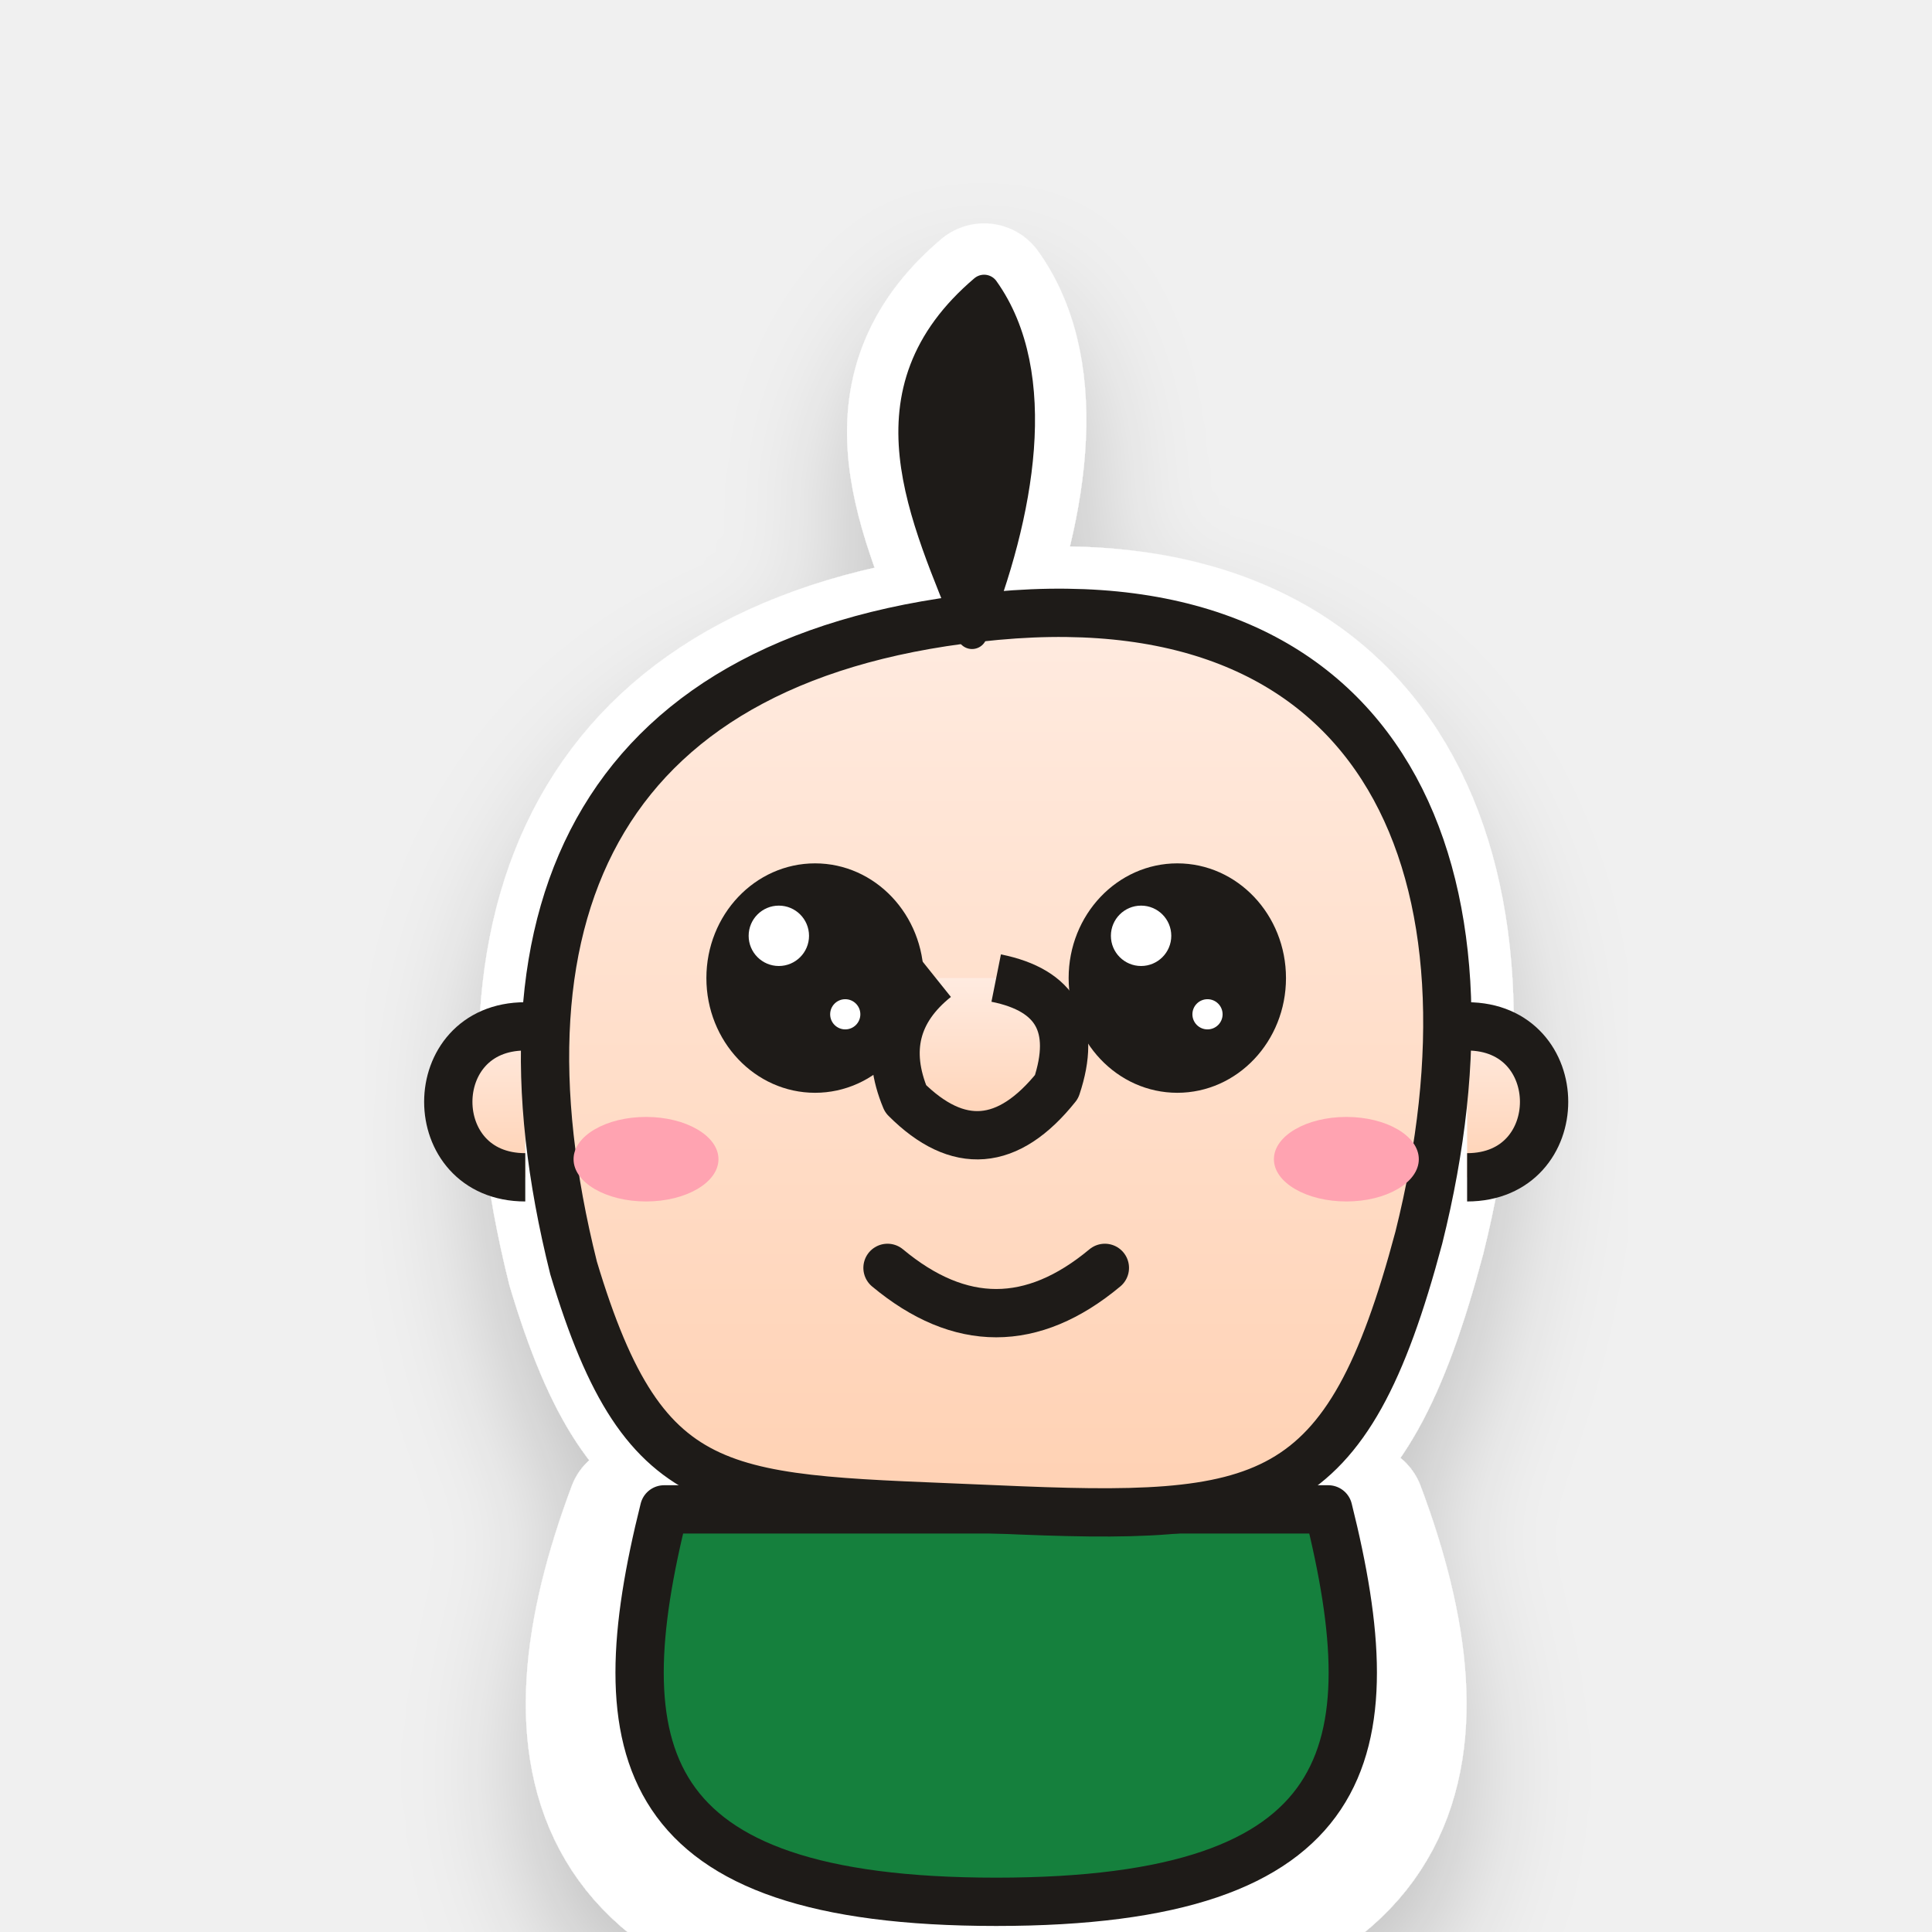
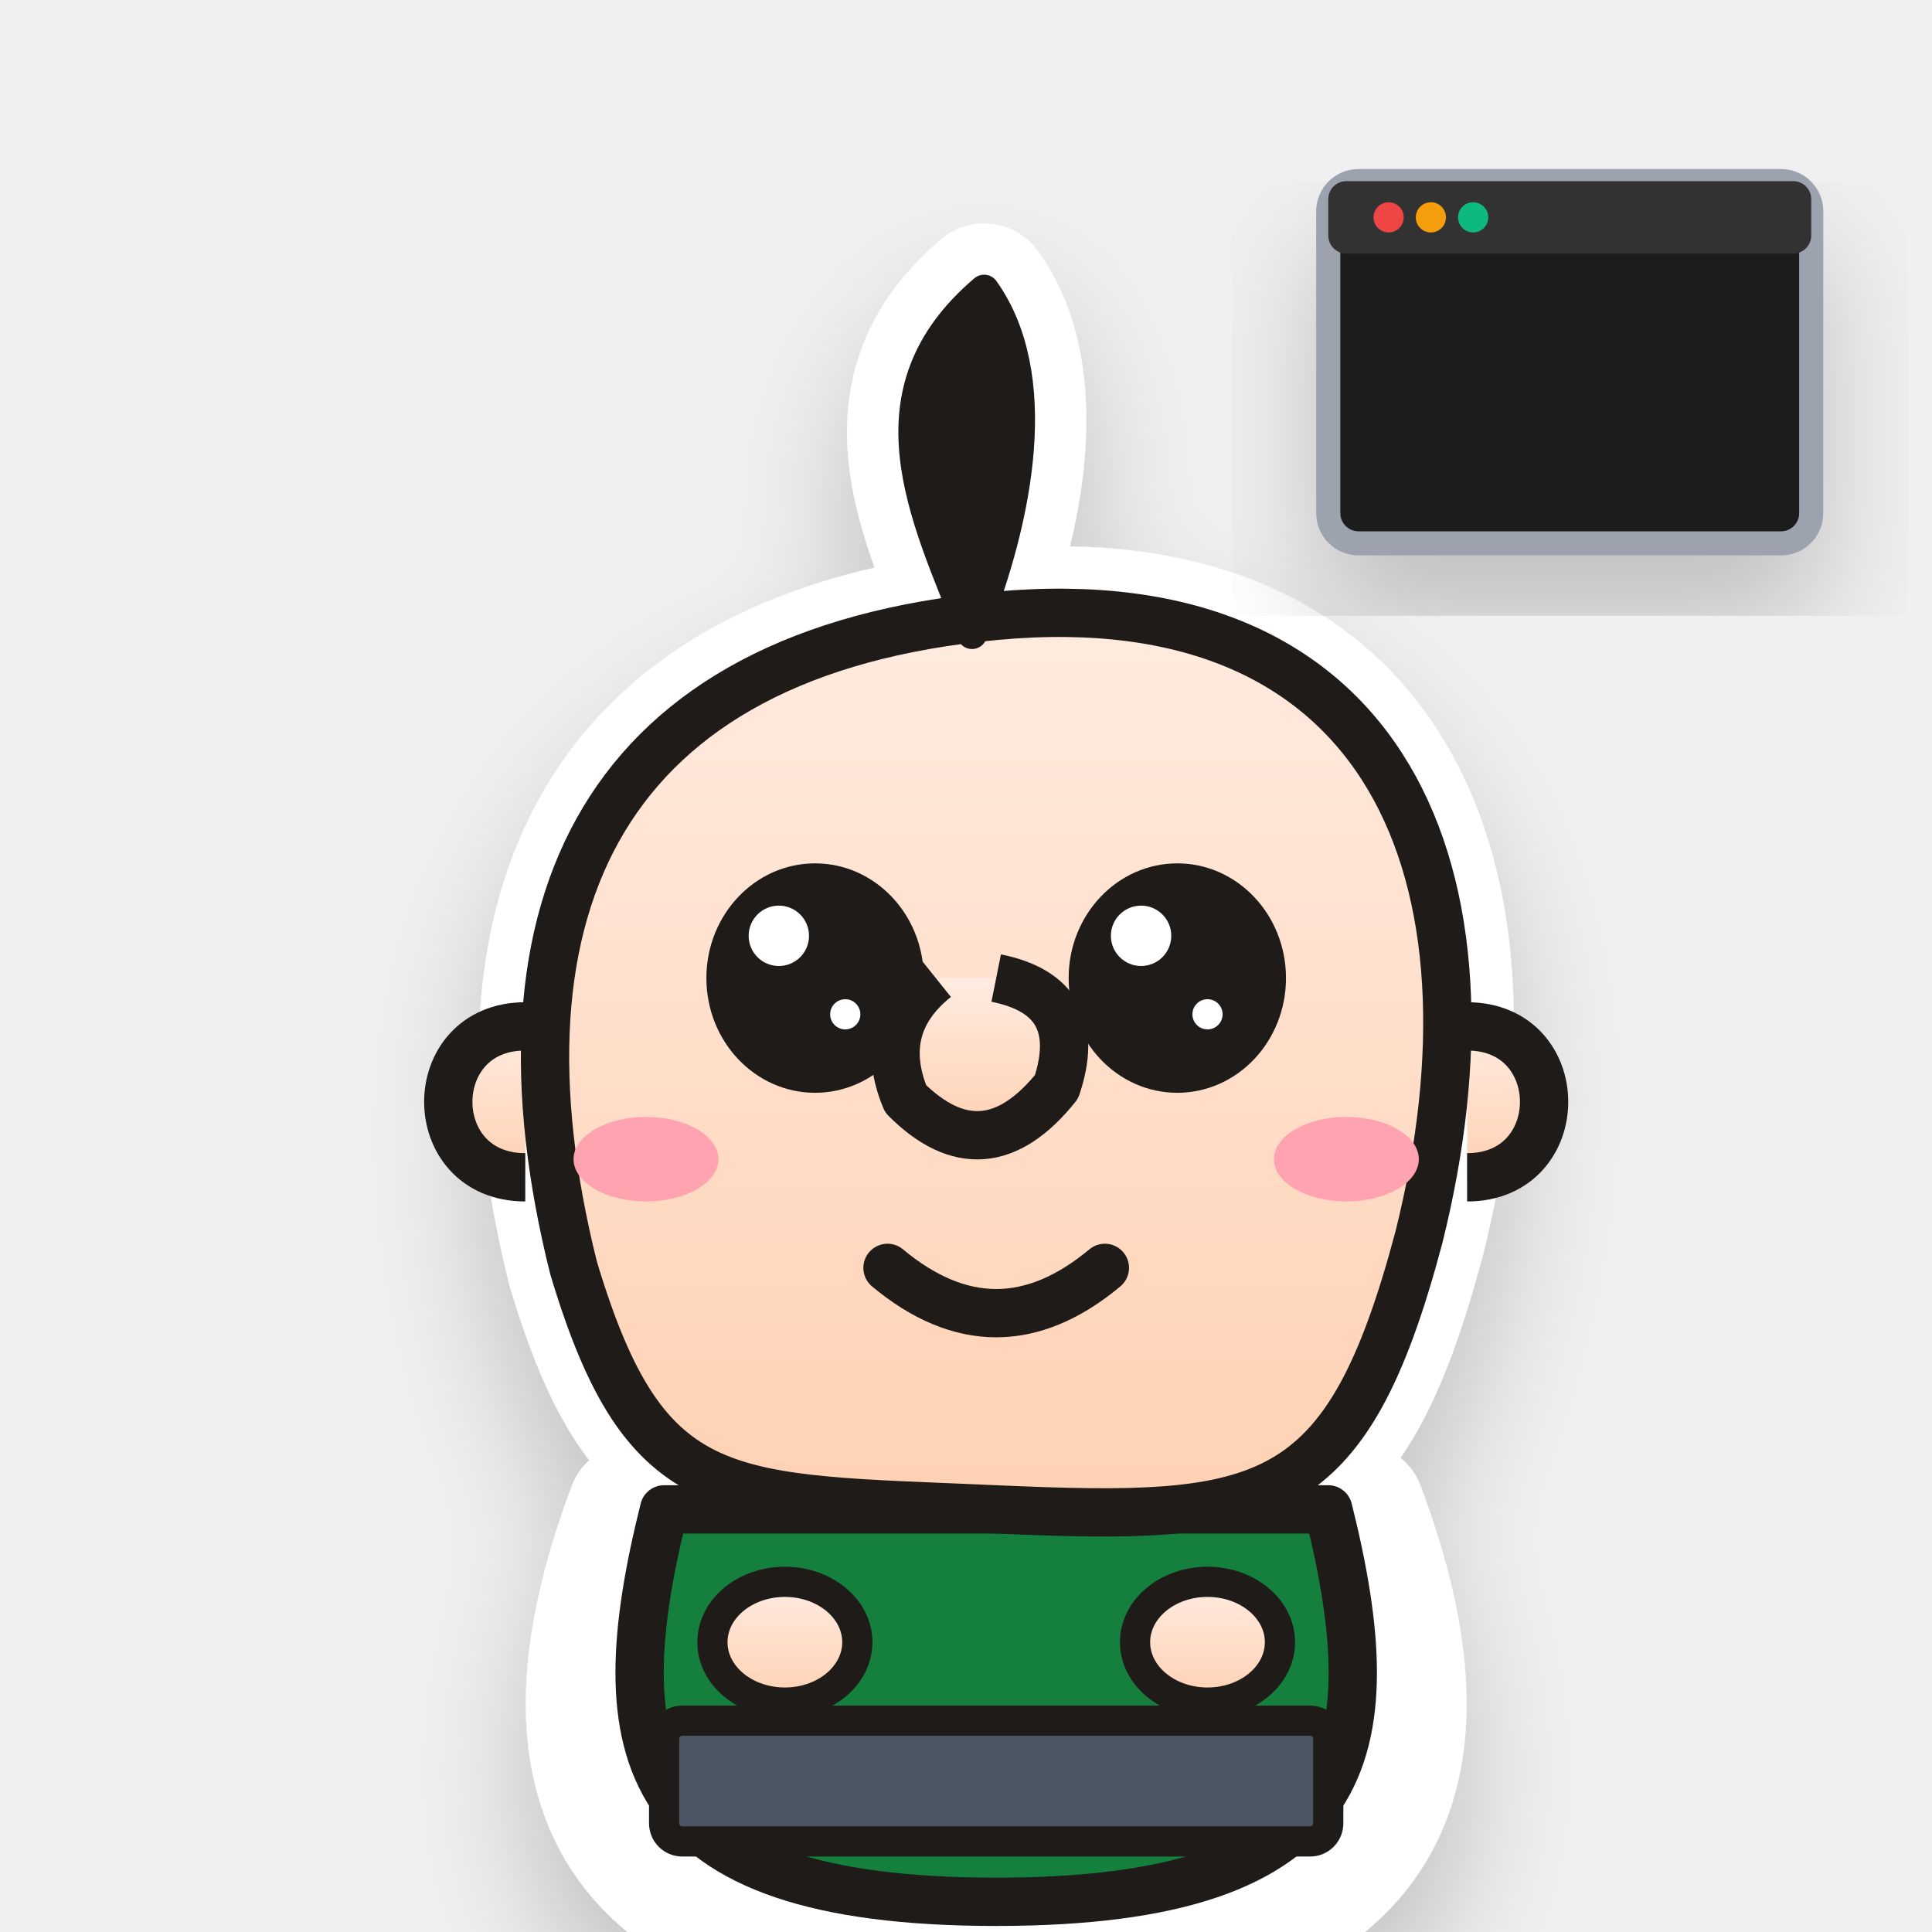
<svg xmlns="http://www.w3.org/2000/svg" viewBox="0 0 32 32">
  <defs>
    <filter id="shadow" x="-20%" y="-20%" width="140%" height="140%">
      <feDropShadow dx="0" dy="1.2" stdDeviation="1.0" flood-color="#000" flood-opacity="0.2" />
    </filter>
    <linearGradient id="skinGrad" x1="0%" y1="0%" x2="0%" y2="100%">
      <stop offset="0%" stop-color="#FFEBE0" />
      <stop offset="100%" stop-color="#FFD1B3" />
    </linearGradient>
  </defs>
+   <style>
+     @keyframes type-left {
+       0%, 100% { transform: translateY(0px); }
+       50% { transform: translateY(1.2px); }
+     }
+     @keyframes type-right {
+       0%, 100% { transform: translateY(1.2px); }
+       50% { transform: translateY(0px); }
+     }
+     .left-paw {
+       animation: type-left 0.15s infinite ease-in-out;
+     }
+     .right-paw {
+       animation: type-right 0.15s infinite ease-in-out;
+     }
+     @keyframes type-code-1 {
+       0%, 100% { width: 0; }
+       15%, 85% { width: 4.5px; }
+     }
+     @keyframes type-code-2 {
+       0%, 20%, 100% { width: 0; }
+       35%, 85% { width: 5.5px; }
+     }
+     @keyframes type-code-3 {
+       0%, 40%, 100% { width: 0; }
+       55%, 85% { width: 3.5px; }
+     }
+     @keyframes type-code-4 {
+       0%, 60%, 100% { width: 0; }
+       75%, 85% { width: 5px; }
+     }
+     .code-line-1 {
+       animation: type-code-1 1.5s infinite steps(4, end);
+     }
+     .code-line-2 {
+       animation: type-code-2 1.5s infinite steps(5, end);
+     }
+     .code-line-3 {
+       animation: type-code-3 1.5s infinite steps(3, end);
+     }
+     .code-line-4 {
+       animation: type-code-4 1.5s infinite steps(5, end);
+     }
+   </style>
  <g transform="translate(1.5, 3)" fill="none" stroke="#ffffff" stroke-width="2.2" stroke-linejoin="round" stroke-linecap="round" filter="url(#shadow)">
    <path d="M 9.0 22.0 C 7.5 26.0 8.0 29.5 15.0 29.5 C 22.0 29.5 22.5 26.0 21.0 22.0 Z" fill="#ffffff" stroke="#ffffff" stroke-width="2.2" stroke-linejoin="round" />
    <path d="M 8.0 18.0 C 6.5 12.0 8.5 7.8 15.0 7.2 C 21.5 6.6 23.5 11.5 22.0 17.5 C 20.8 22.0 19.5 22.2 15.0 22.0 C 10.5 21.8 9.2 22.0 8.0 18.0 Z" fill="#ffffff" stroke="#ffffff" stroke-width="2.2" stroke-linejoin="round" />
    <path d="M 14.6 7.5 C 13.8 5.5 12.8 3.5 14.8 1.8 C 15.8 3.2 15.4 5.5 14.6 7.5 Z" fill="#ffffff" stroke="#ffffff" stroke-width="2.2" />
  </g>
  <g transform="translate(1.5, 3)">
    <path d="M 7.2 14.0 C 5.5 14.0 5.5 16.5 7.2 16.5" fill="url(#skinGrad)" stroke="#1E1B18" stroke-width="0.8" />
    <path d="M 22.8 14.0 C 24.5 14.0 24.5 16.5 22.8 16.5" fill="url(#skinGrad)" stroke="#1E1B18" stroke-width="0.8" />
    <path d="M 9.5 22.0 C 8.5 26.0 9.0 28.5 15.0 28.5 C 21.0 28.5 21.5 26.0 20.5 22.0 Z" fill="#15803D" stroke="#1E1B18" stroke-width="0.8" stroke-linejoin="round" />
    <path d="M 8.0 18.0 C 6.5 12.0 8.5 7.8 15.0 7.2 C 21.5 6.6 23.5 11.5 22.0 17.5 C 20.8 22.0 19.5 22.2 15.0 22.0 C 10.5 21.8 9.2 22.0 8.0 18.0 Z" fill="url(#skinGrad)" stroke="#1E1B18" stroke-width="0.8" stroke-linejoin="round" />
    <path d="M 14.0 13.2 Q 13.0 14.0 13.5 15.2 Q 14.8 16.5 16.0 15.0 Q 16.5 13.5 15.0 13.2" fill="url(#skinGrad)" stroke="#1E1B18" stroke-width="0.8" stroke-linejoin="round" />
    <path d="M 14.6 7.5 C 13.8 5.5 12.8 3.5 14.8 1.8 C 15.8 3.2 15.4 5.5 14.6 7.5 Z" fill="#1E1B18" stroke="#1E1B18" stroke-width="0.5" stroke-linejoin="round" />
    <ellipse cx="12.0" cy="13.2" rx="1.8" ry="1.9" fill="#1E1B18" />
    <circle cx="11.4" cy="12.5" r="0.5" fill="#ffffff" />
    <circle cx="12.5" cy="13.8" r="0.25" fill="#ffffff" />
    <ellipse cx="18.0" cy="13.2" rx="1.8" ry="1.9" fill="#1E1B18" />
    <circle cx="17.4" cy="12.5" r="0.5" fill="#ffffff" />
    <circle cx="18.5" cy="13.8" r="0.25" fill="#ffffff" />
    <path d="M 13.2 18.0 Q 15.0 19.5 16.8 18.0" fill="none" stroke="#1E1B18" stroke-width="0.8" stroke-linecap="round" />
    <ellipse cx="9.2" cy="16.2" rx="1.2" ry="0.7" fill="#FFA3B1" />
    <ellipse cx="20.8" cy="16.2" rx="1.2" ry="0.7" fill="#FFA3B1" />
+     <rect x="9.5" y="25.5" width="11" height="2" rx="0.3" fill="#4B5563" stroke="#1E1B18" stroke-width="0.5" />
+     <g class="left-paw">
+       <ellipse cx="11.5" cy="24.2" rx="1.2" ry="1.0" fill="url(#skinGrad)" stroke="#1E1B18" stroke-width="0.5" />
+     </g>
+     <g class="right-paw">
+       <ellipse cx="18.5" cy="24.2" rx="1.2" ry="1.0" fill="url(#skinGrad)" stroke="#1E1B18" stroke-width="0.5" />
+     </g>
+   </g>
+   <g class="cmd-window" filter="url(#shadow)">
+     <rect x="22" y="3" width="8" height="6" rx="0.5" fill="#1e1e1e" stroke="#9ca3af" stroke-width="0.4" />
+     <rect x="22" y="3" width="8" height="1.2" rx="0.3" fill="#333333" />
+     <circle cx="23.0" cy="3.6" r="0.25" fill="#ef4444" />
+     <circle cx="23.7" cy="3.6" r="0.25" fill="#f59e0b" />
+     <circle cx="24.4" cy="3.6" r="0.25" fill="#10b981" />
+     <rect class="code-line-1" x="23" y="4.8" width="0" height="0.4" fill="#22c55e" />
+     <rect class="code-line-2" x="23" y="5.6" width="0" height="0.4" fill="#22c55e" />
+     <rect class="code-line-3" x="23" y="6.4" width="0" height="0.4" fill="#22c55e" />
+     <rect class="code-line-4" x="23" y="7.2" width="0" height="0.4" fill="#22c55e" />
  </g>
</svg>
